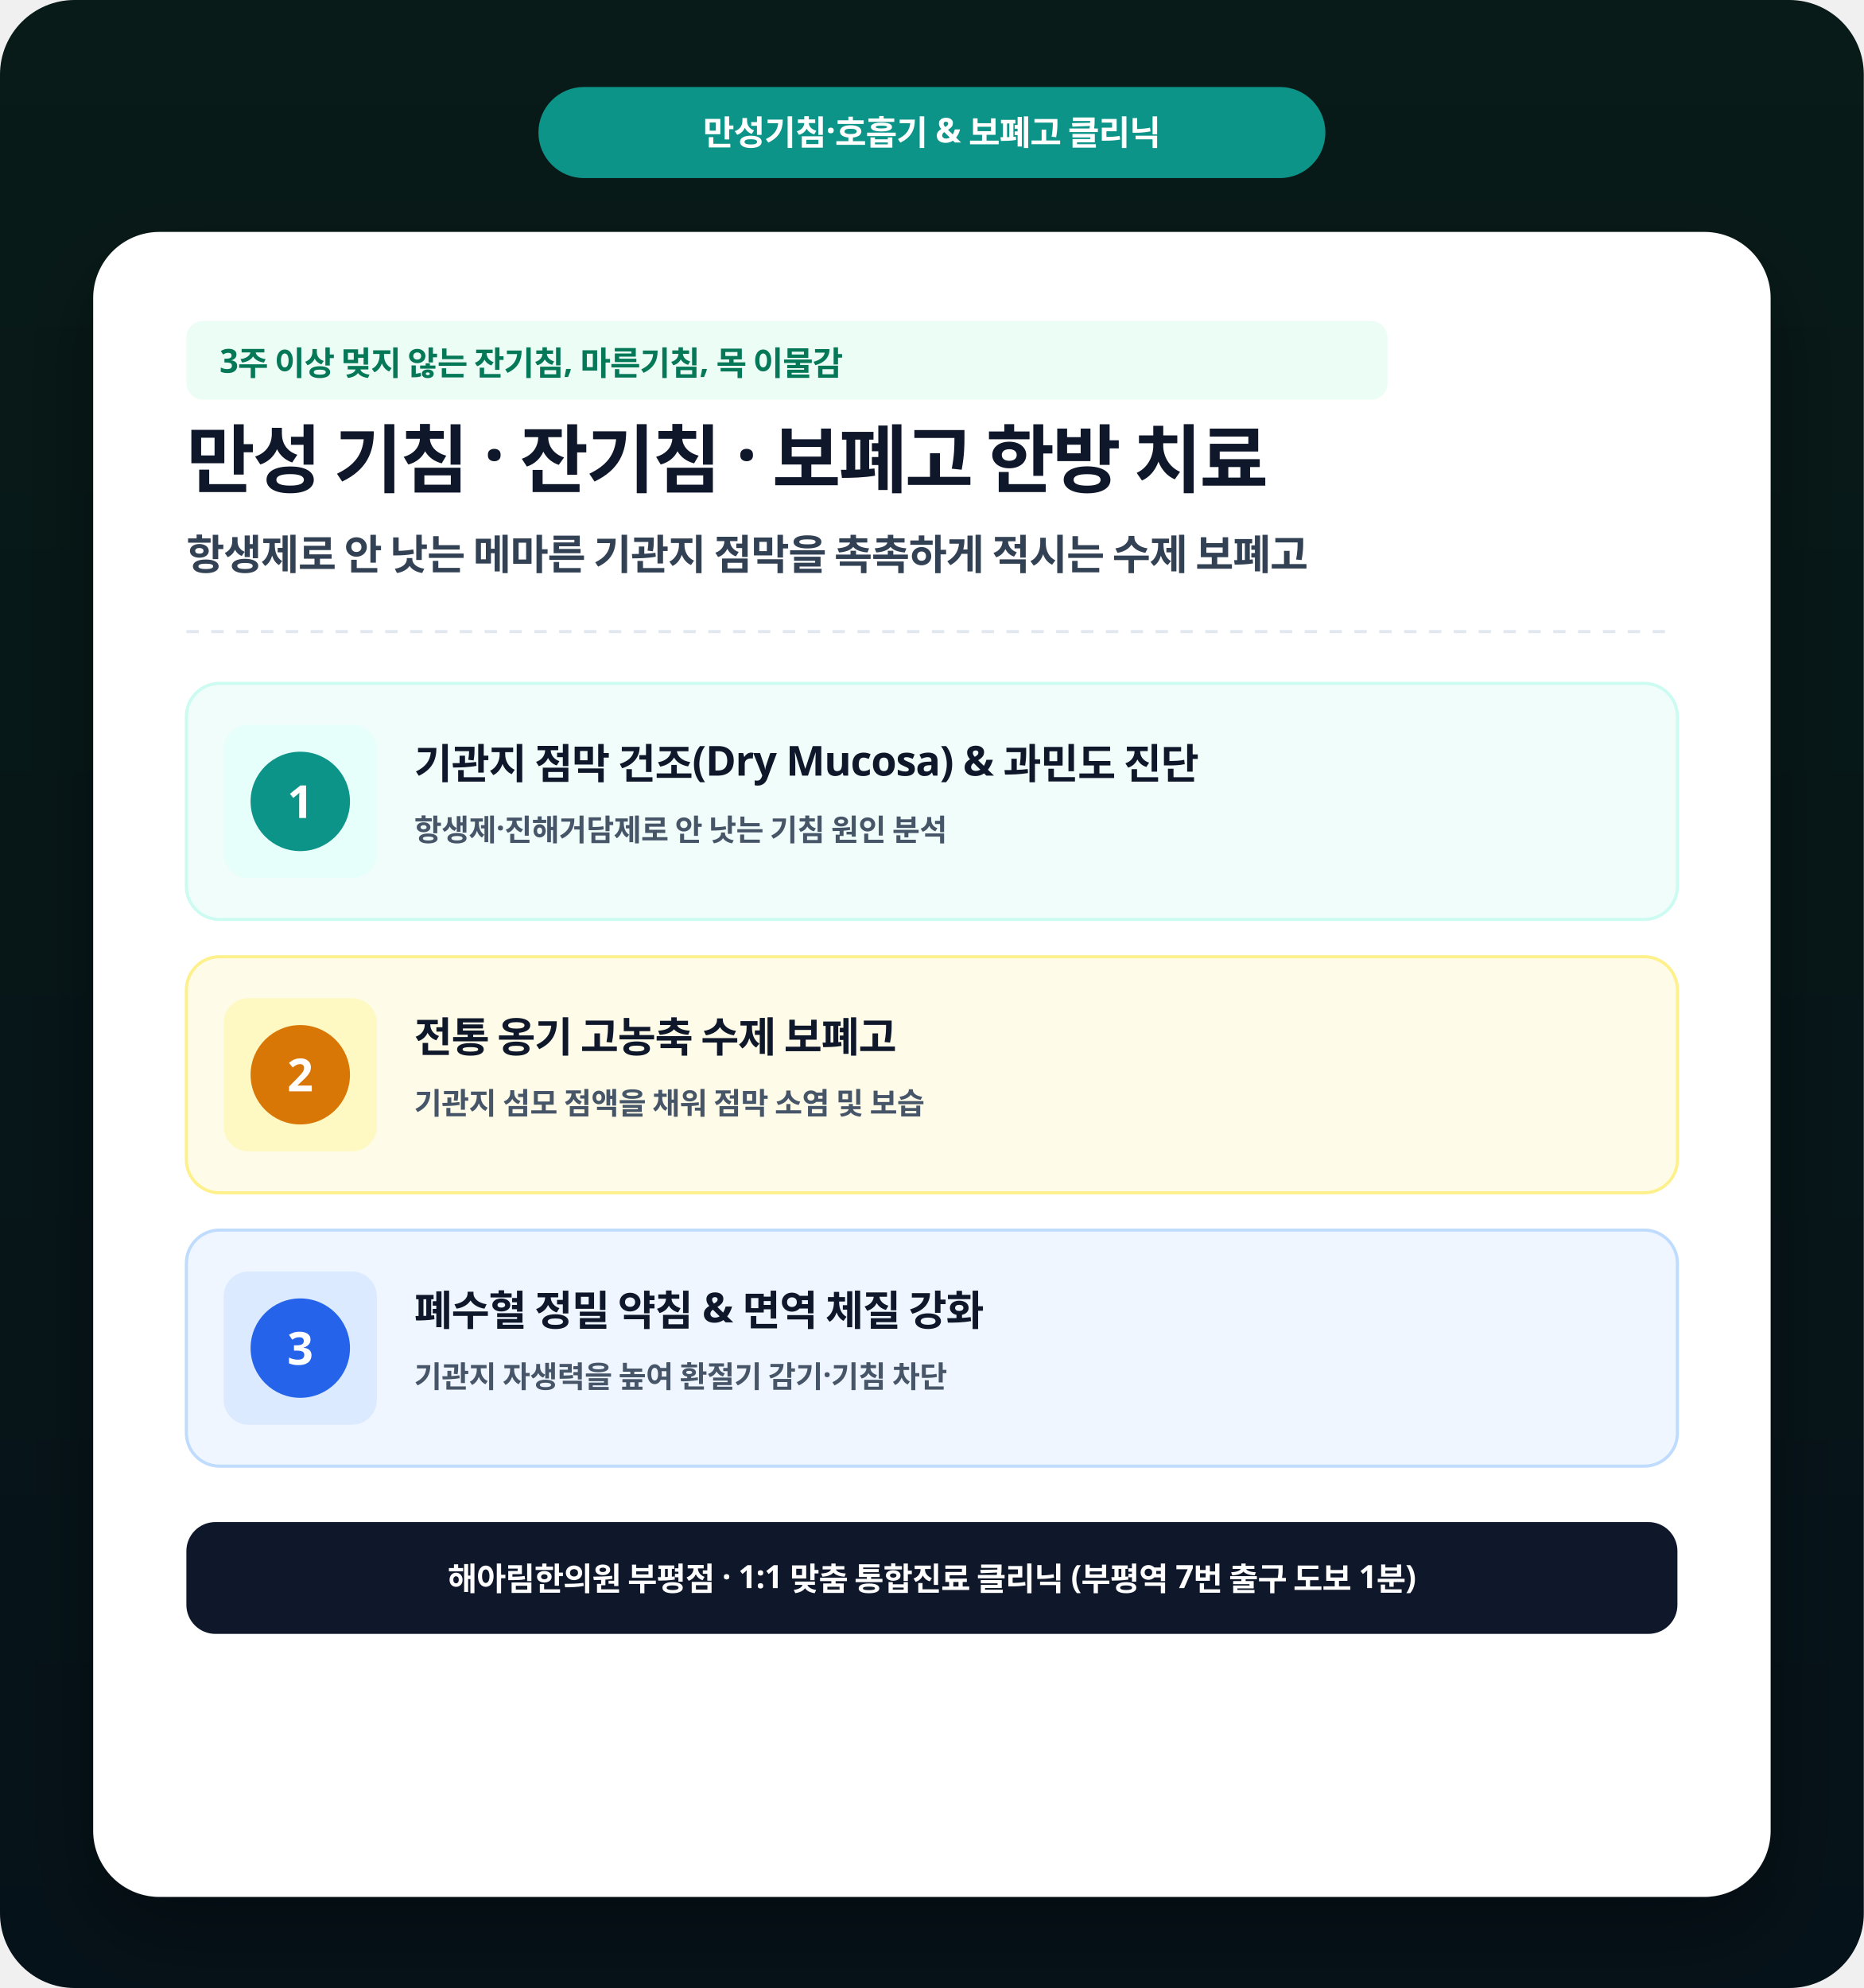
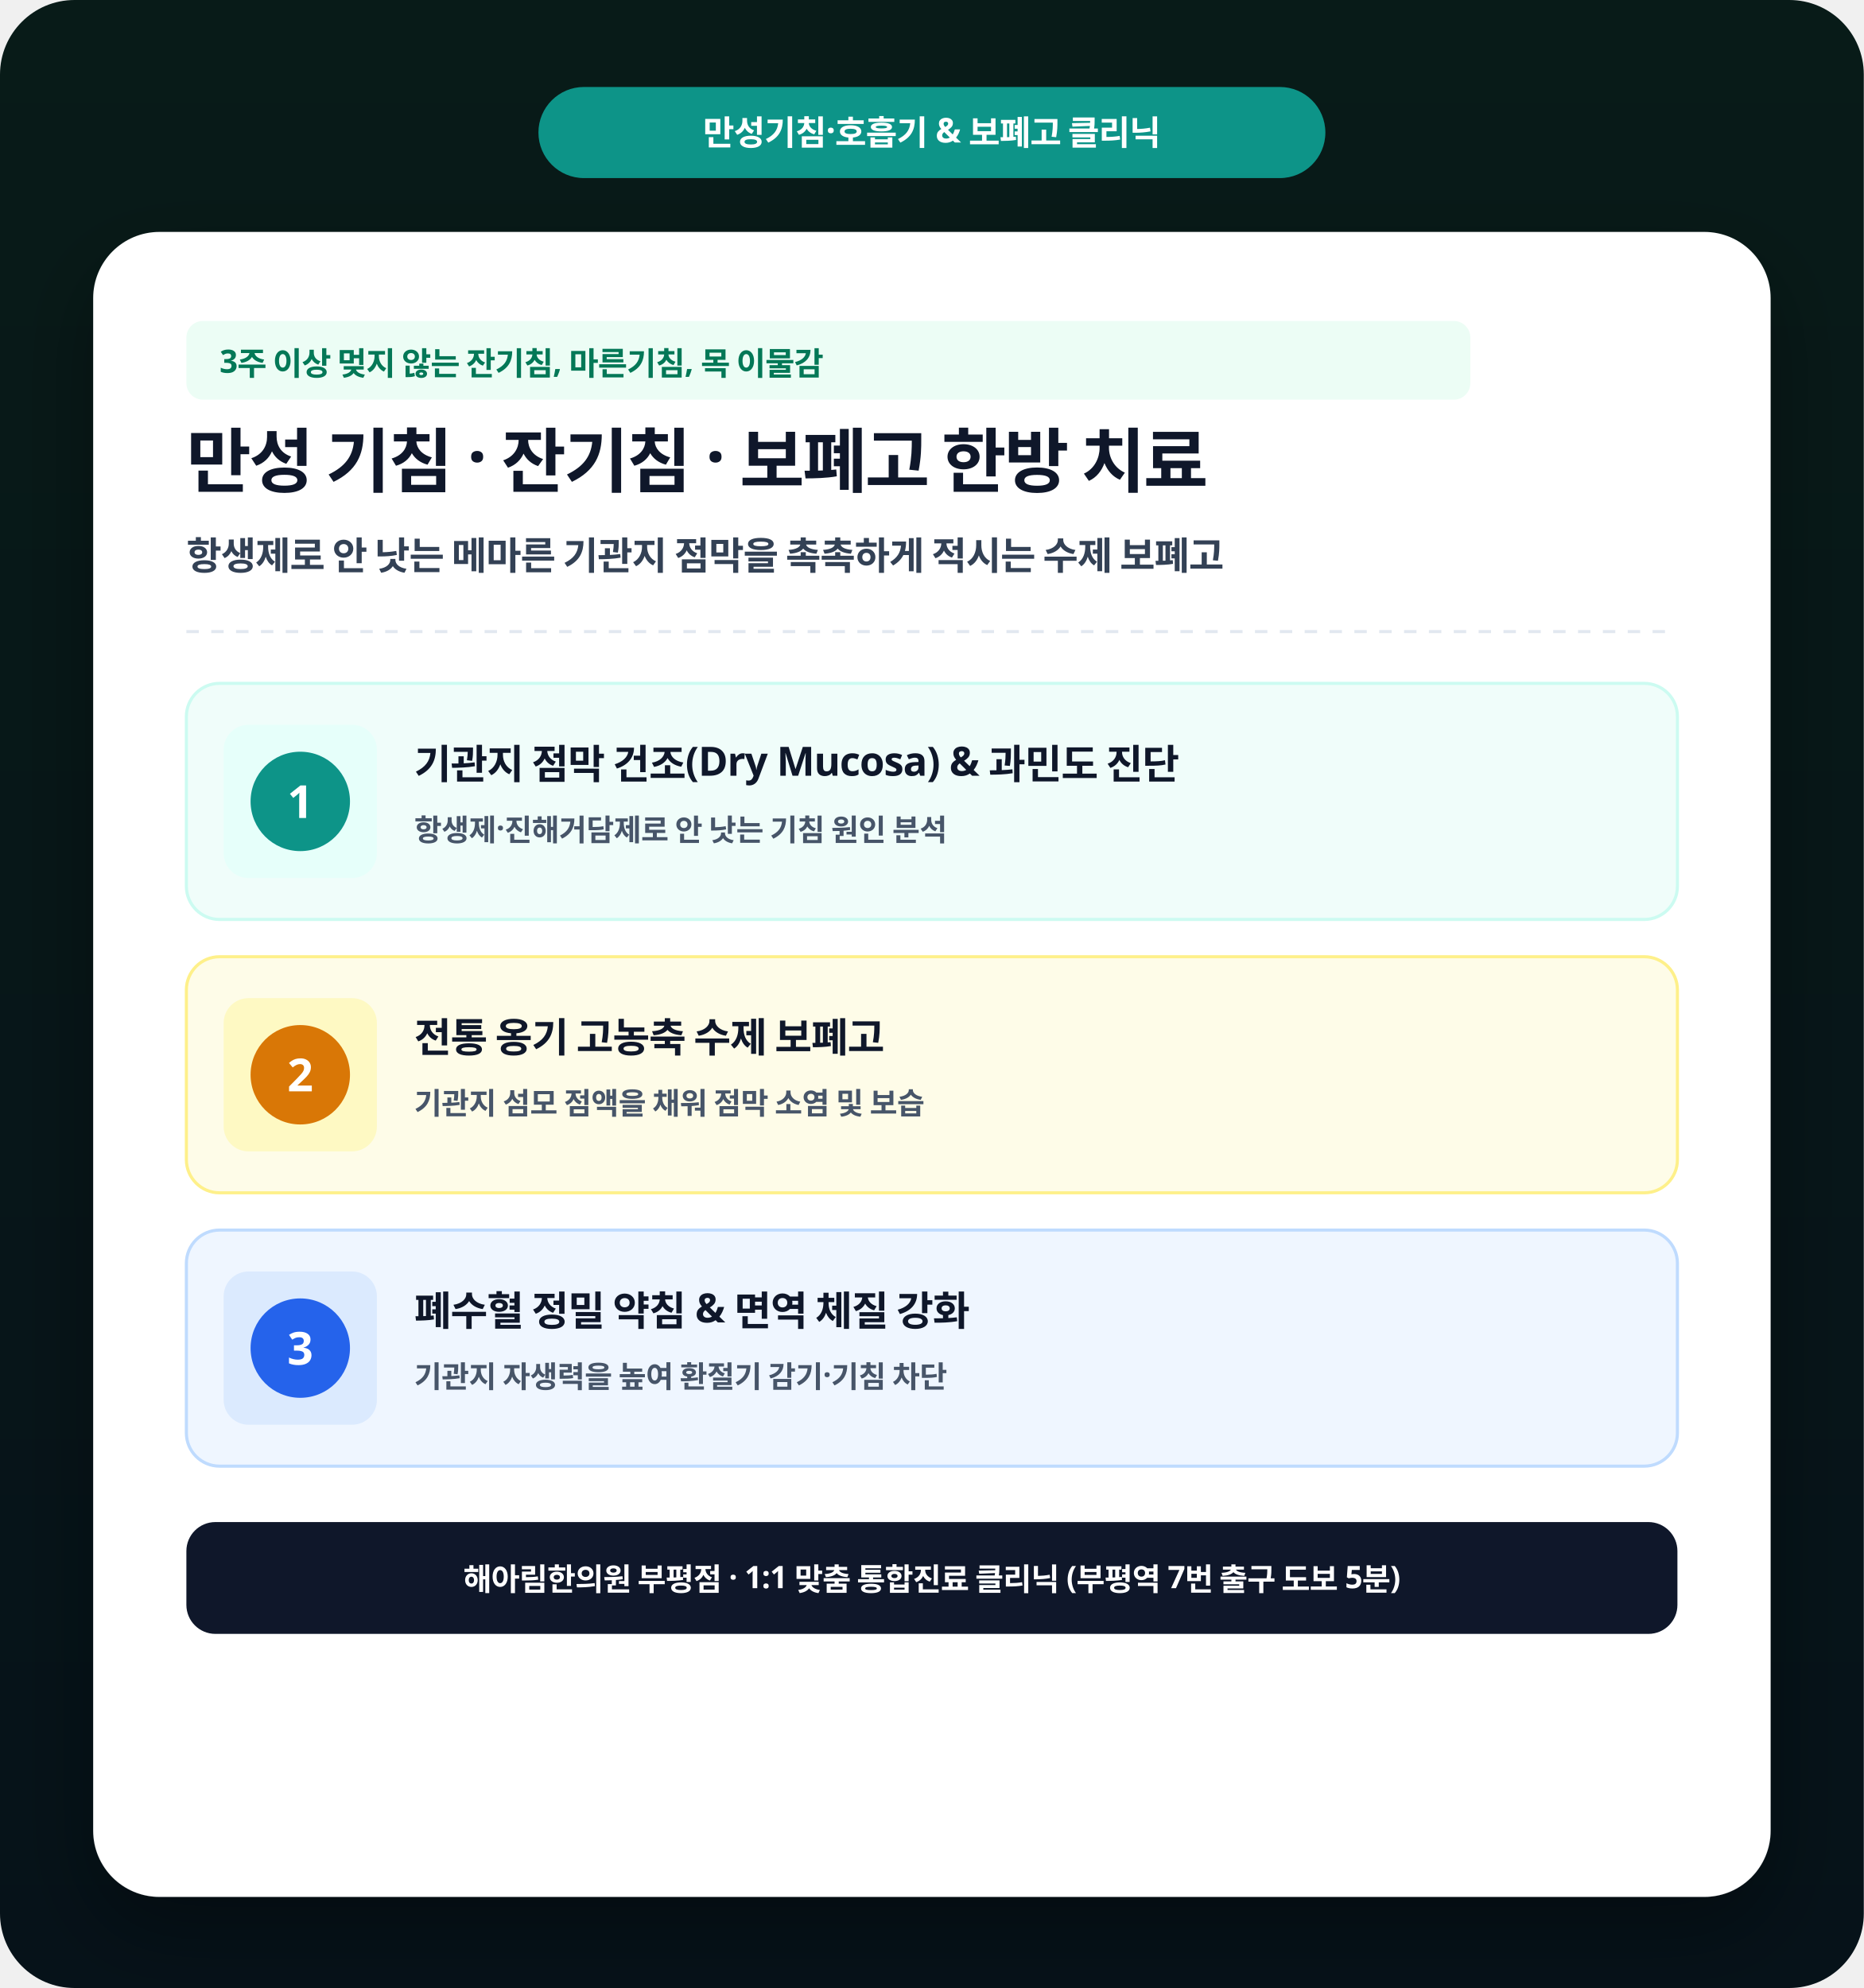
<svg xmlns="http://www.w3.org/2000/svg" width="900" height="960" viewBox="0 0 900 960">
  <defs>
    <linearGradient id="bgGrad" x1="0%" y1="0%" x2="0%" y2="100%">
      <stop offset="0%" stop-color="#081b18" />
      <stop offset="100%" stop-color="#061219" />
    </linearGradient>
    <filter id="cardShadow" x="-10%" y="-10%" width="120%" height="120%">
      <feDropShadow dx="0" dy="16" stdDeviation="20" flood-color="#000000" flood-opacity="0.35" />
    </filter>
  </defs>
  <rect x="0" y="0" width="900" height="960" rx="36" fill="url(#bgGrad)" />
  <g transform="translate(450, 64)">
    <rect x="-190" y="-22" width="380" height="44" rx="22" fill="#0d9488" />
    <text x="0" y="6" font-size="16.5" font-weight="900" fill="#ffffff" text-anchor="middle" font-family="Pretendard, 'Malgun Gothic', sans-serif" letter-spacing="-0.02em">
      만성기침·호흡기 &amp; 보폐고 클리닉
    </text>
  </g>
  <g filter="url(#cardShadow)">
    <rect x="45" y="112" width="810" height="804" rx="32" fill="#ffffff" />
  </g>
  <g transform="translate(90, 155)">
-     <rect x="0" y="0" width="580" height="38" rx="8" fill="#ecfdf5" />
-     <text x="16" y="25" font-size="16" font-weight="900" fill="#047857" font-family="Pretendard, 'Malgun Gothic', sans-serif" letter-spacing="-0.02em">
+     <rect x="0" y="0" width="620" height="38" rx="8" fill="#ecfdf5" />
+     <text x="16" y="25" font-size="15.5" font-weight="900" fill="#047857" font-family="Pretendard, 'Malgun Gothic', sans-serif" letter-spacing="-0.02em">
      3주 이상 멎지 않는 잔기침, 마른기침, 목 이물감
    </text>
  </g>
  <g transform="translate(90, 235)">
-     <text font-size="36" font-weight="900" fill="#0f172a" font-family="Pretendard, 'Malgun Gothic', sans-serif" letter-spacing="-0.03em">
+     <text font-size="34" font-weight="900" fill="#0f172a" font-family="Pretendard, 'Malgun Gothic', sans-serif" letter-spacing="-0.03em">
      만성 기침 · 잔기침 · 보폐고 한방 치료
    </text>
  </g>
  <g transform="translate(90, 275)">
-     <text font-size="20" font-weight="800" fill="#334155" font-family="Pretendard, 'Malgun Gothic', sans-serif" letter-spacing="-0.02em">
+     <text font-size="18.5" font-weight="800" fill="#334155" font-family="Pretendard, 'Malgun Gothic', sans-serif" letter-spacing="-0.02em">
      항생제로 안 낫는 메마른 기관지 점막을 촉촉하게 적시는 수제 보폐고
    </text>
  </g>
  <line x1="90" y1="305" x2="810" y2="305" stroke="#e2e8f0" stroke-width="1.5" stroke-dasharray="6,6" />
  <g transform="translate(90, 330)">
    <rect x="0" y="0" width="720" height="114" rx="16" fill="#f0fdfa" stroke="#ccfbf1" stroke-width="1.5" />
    <rect x="18" y="20" width="74" height="74" rx="12" fill="#e6fffa" />
    <circle cx="55" cy="57" r="24" fill="#0d9488" />
    <text x="55" y="65" font-size="22" font-weight="900" fill="#ffffff" text-anchor="middle" font-family="Pretendard, 'Malgun Gothic', sans-serif">1</text>
-     <text x="110" y="46" font-size="20" font-weight="900" fill="#0f172a" font-family="Pretendard, 'Malgun Gothic', sans-serif" letter-spacing="-0.02em">
+     <text x="110" y="46" font-size="19.5" font-weight="900" fill="#0f172a" font-family="Pretendard, 'Malgun Gothic', sans-serif" letter-spacing="-0.02em">
      기관지 점막 건조(Dry Mucosa) &amp; 과민도 진단
    </text>
    <text x="110" y="76" font-size="14.5" font-weight="600" fill="#475569" font-family="Pretendard, 'Malgun Gothic', sans-serif" letter-spacing="-0.01em">
      항생제·진해거담제로 안 낫는 기침 원인 분석
    </text>
  </g>
  <g transform="translate(90, 462)">
    <rect x="0" y="0" width="720" height="114" rx="16" fill="#fefce8" stroke="#fef08a" stroke-width="1.5" />
    <rect x="18" y="20" width="74" height="74" rx="12" fill="#fef9c3" />
    <circle cx="55" cy="57" r="24" fill="#d97706" />
    <text x="55" y="65" font-size="22" font-weight="900" fill="#ffffff" text-anchor="middle" font-family="Pretendard, 'Malgun Gothic', sans-serif">2</text>
-     <text x="110" y="46" font-size="20" font-weight="900" fill="#0f172a" font-family="Pretendard, 'Malgun Gothic', sans-serif" letter-spacing="-0.02em">
+     <text x="110" y="46" font-size="19.5" font-weight="900" fill="#0f172a" font-family="Pretendard, 'Malgun Gothic', sans-serif" letter-spacing="-0.02em">
      전통 옹기 고농축 수제 보폐고
    </text>
    <text x="110" y="76" font-size="14.5" font-weight="600" fill="#475569" font-family="Pretendard, 'Malgun Gothic', sans-serif" letter-spacing="-0.01em">
      기관지 섬모 점액을 채워 점막 소염 및 보습
    </text>
  </g>
  <g transform="translate(90, 594)">
    <rect x="0" y="0" width="720" height="114" rx="16" fill="#eff6ff" stroke="#bfdbfe" stroke-width="1.5" />
    <rect x="18" y="20" width="74" height="74" rx="12" fill="#dbeafe" />
    <circle cx="55" cy="57" r="24" fill="#2563eb" />
    <text x="55" y="65" font-size="22" font-weight="900" fill="#ffffff" text-anchor="middle" font-family="Pretendard, 'Malgun Gothic', sans-serif">3</text>
-     <text x="110" y="46" font-size="20" font-weight="900" fill="#0f172a" font-family="Pretendard, 'Malgun Gothic', sans-serif" letter-spacing="-0.02em">
+     <text x="110" y="46" font-size="19.5" font-weight="900" fill="#0f172a" font-family="Pretendard, 'Malgun Gothic', sans-serif" letter-spacing="-0.02em">
      폐수혈 정밀 약침 &amp; 면역 체질 강화
    </text>
    <text x="110" y="76" font-size="14.5" font-weight="600" fill="#475569" font-family="Pretendard, 'Malgun Gothic', sans-serif" letter-spacing="-0.01em">
      기관지 자생력을 높여 환절기 감기·기침 차단
    </text>
  </g>
  <g transform="translate(90, 735)">
    <rect x="0" y="0" width="720" height="54" rx="14" fill="#0f172a" />
-     <text x="360" y="33" font-size="15.5" font-weight="800" fill="#ffffff" text-anchor="middle" font-family="Pretendard, 'Malgun Gothic', sans-serif" letter-spacing="-0.02em">
-       해아림한의원 부평점 · 1:1 맞춤 통합진료 클리닉 (부평역 7번 출구 도보 1분)
+     <text x="360" y="33" font-size="15" font-weight="800" fill="#ffffff" text-anchor="middle" font-family="Pretendard, 'Malgun Gothic', sans-serif" letter-spacing="-0.02em">
+       해아림한의원 부평점 · 1:1 맞춤 통합진료 클리닉 (부평역 7번 출구 도보 5분)
    </text>
  </g>
</svg>
